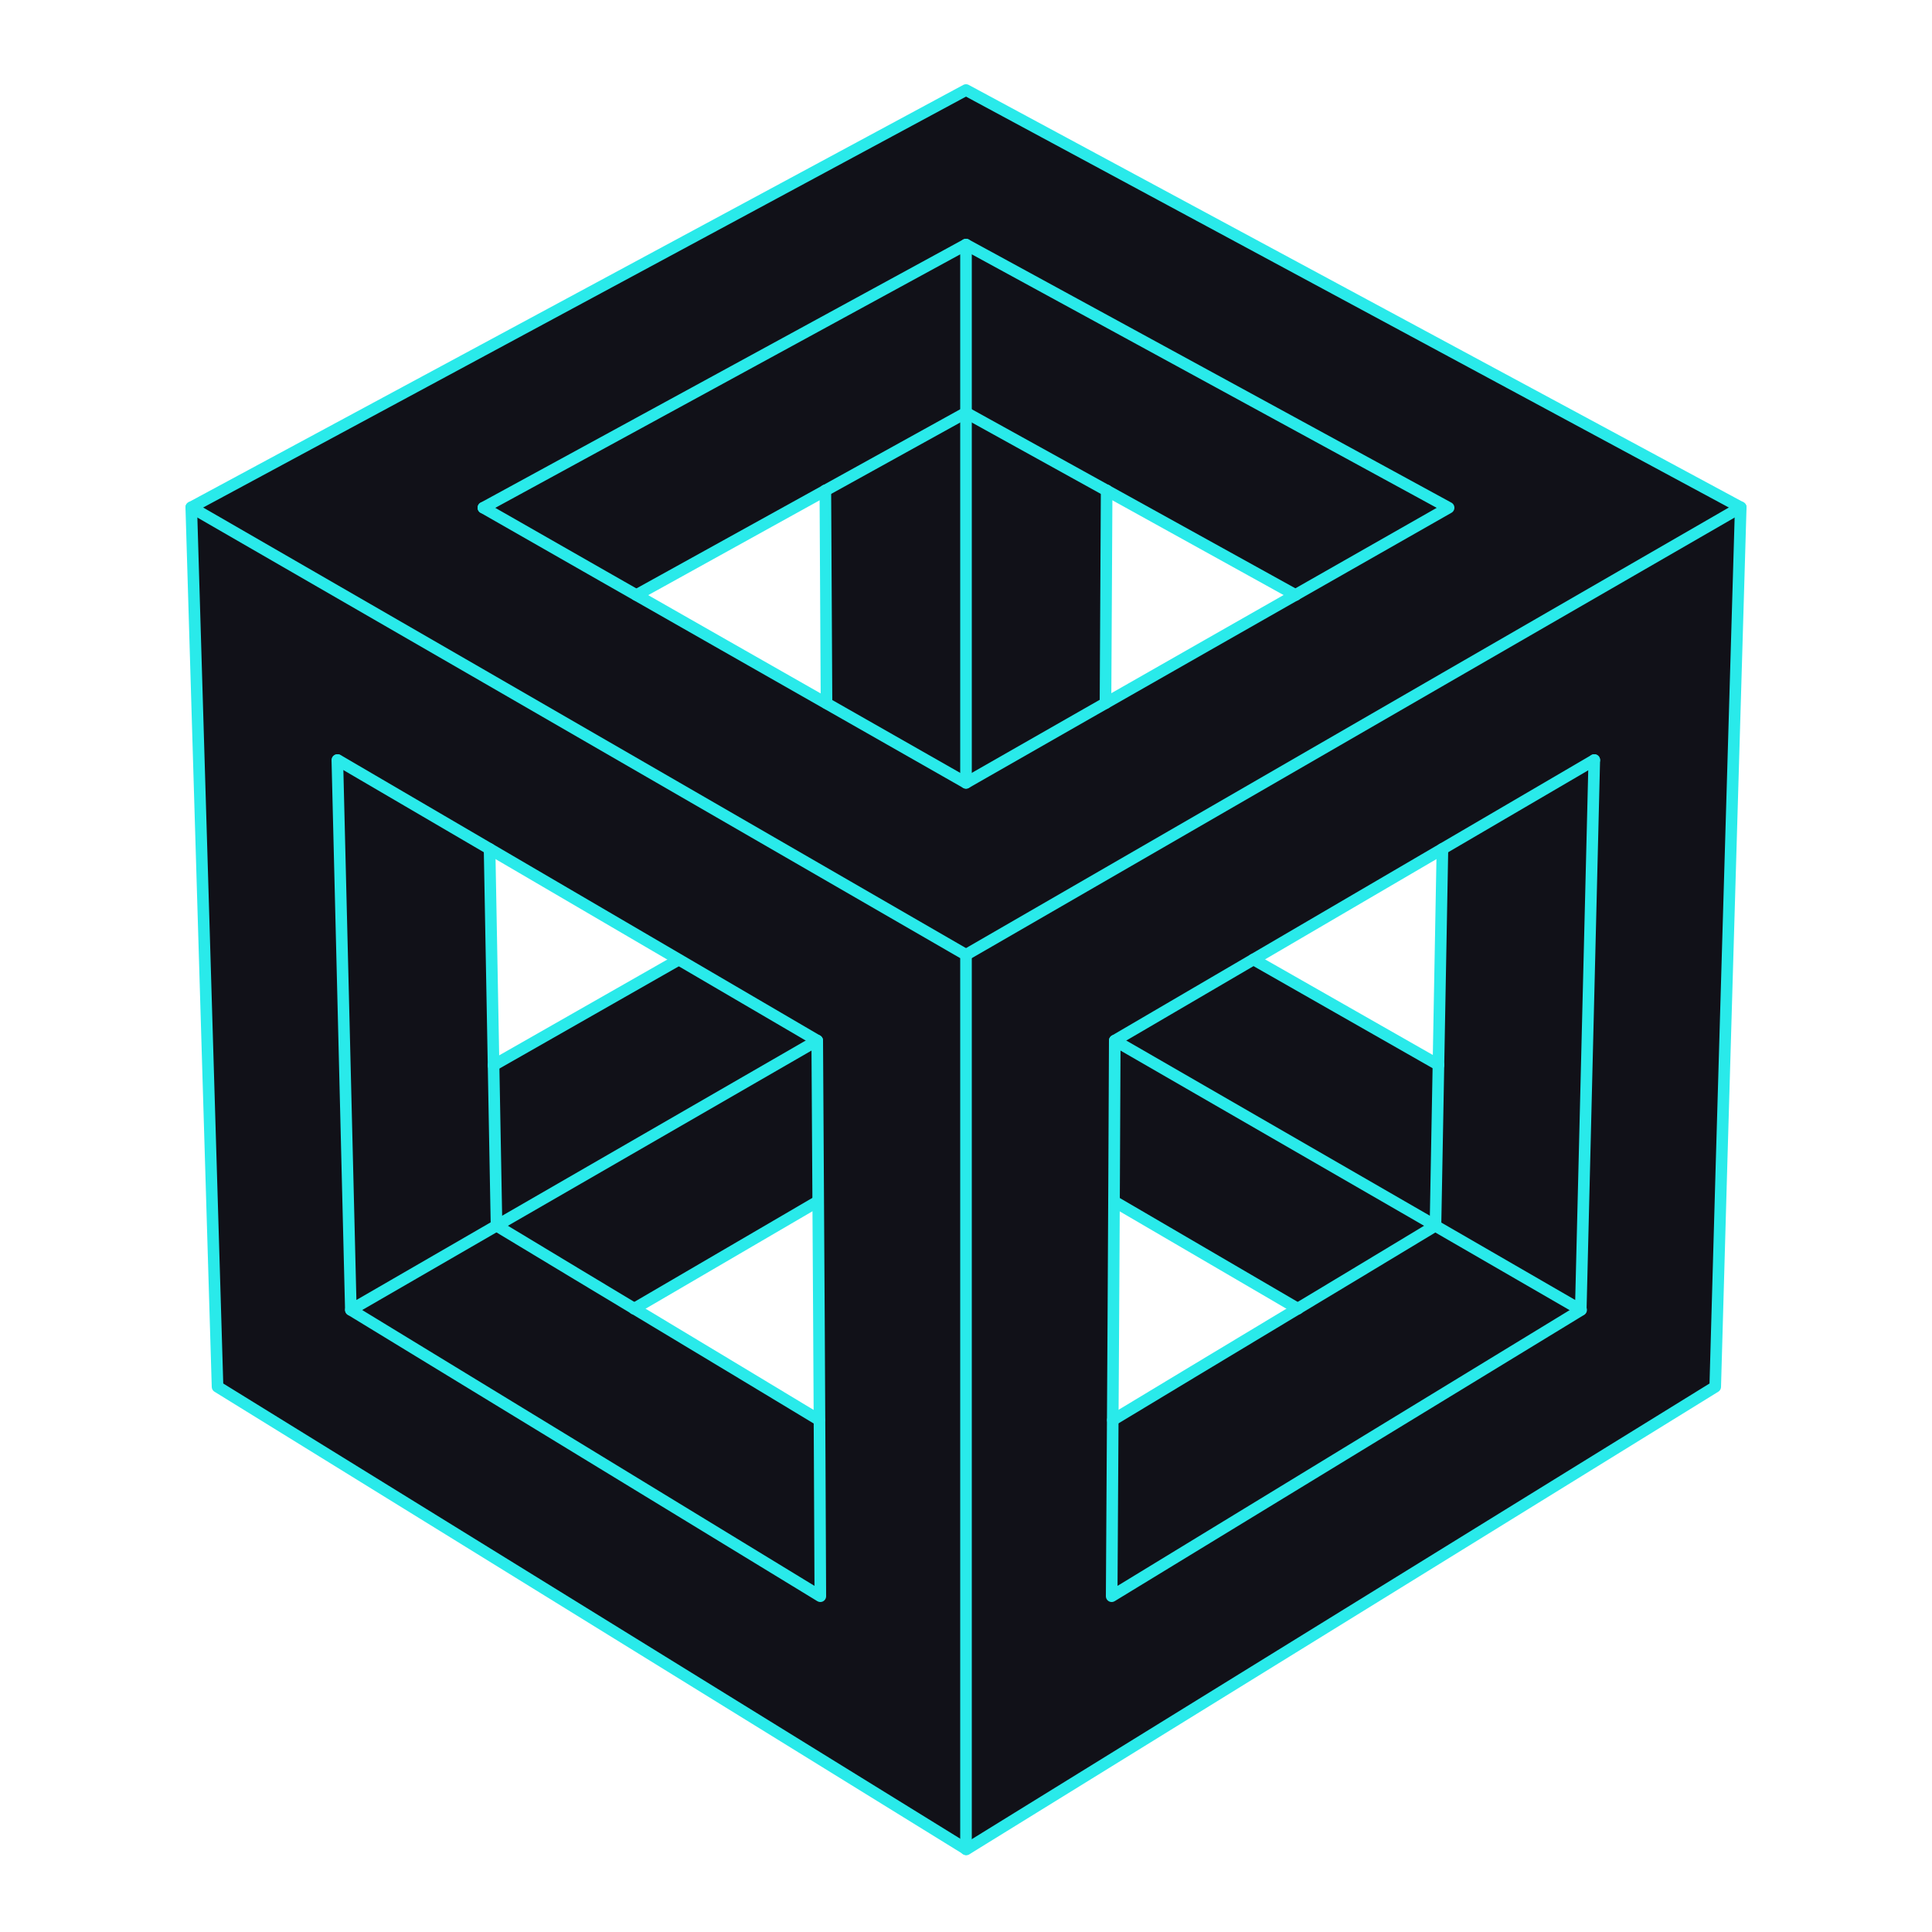
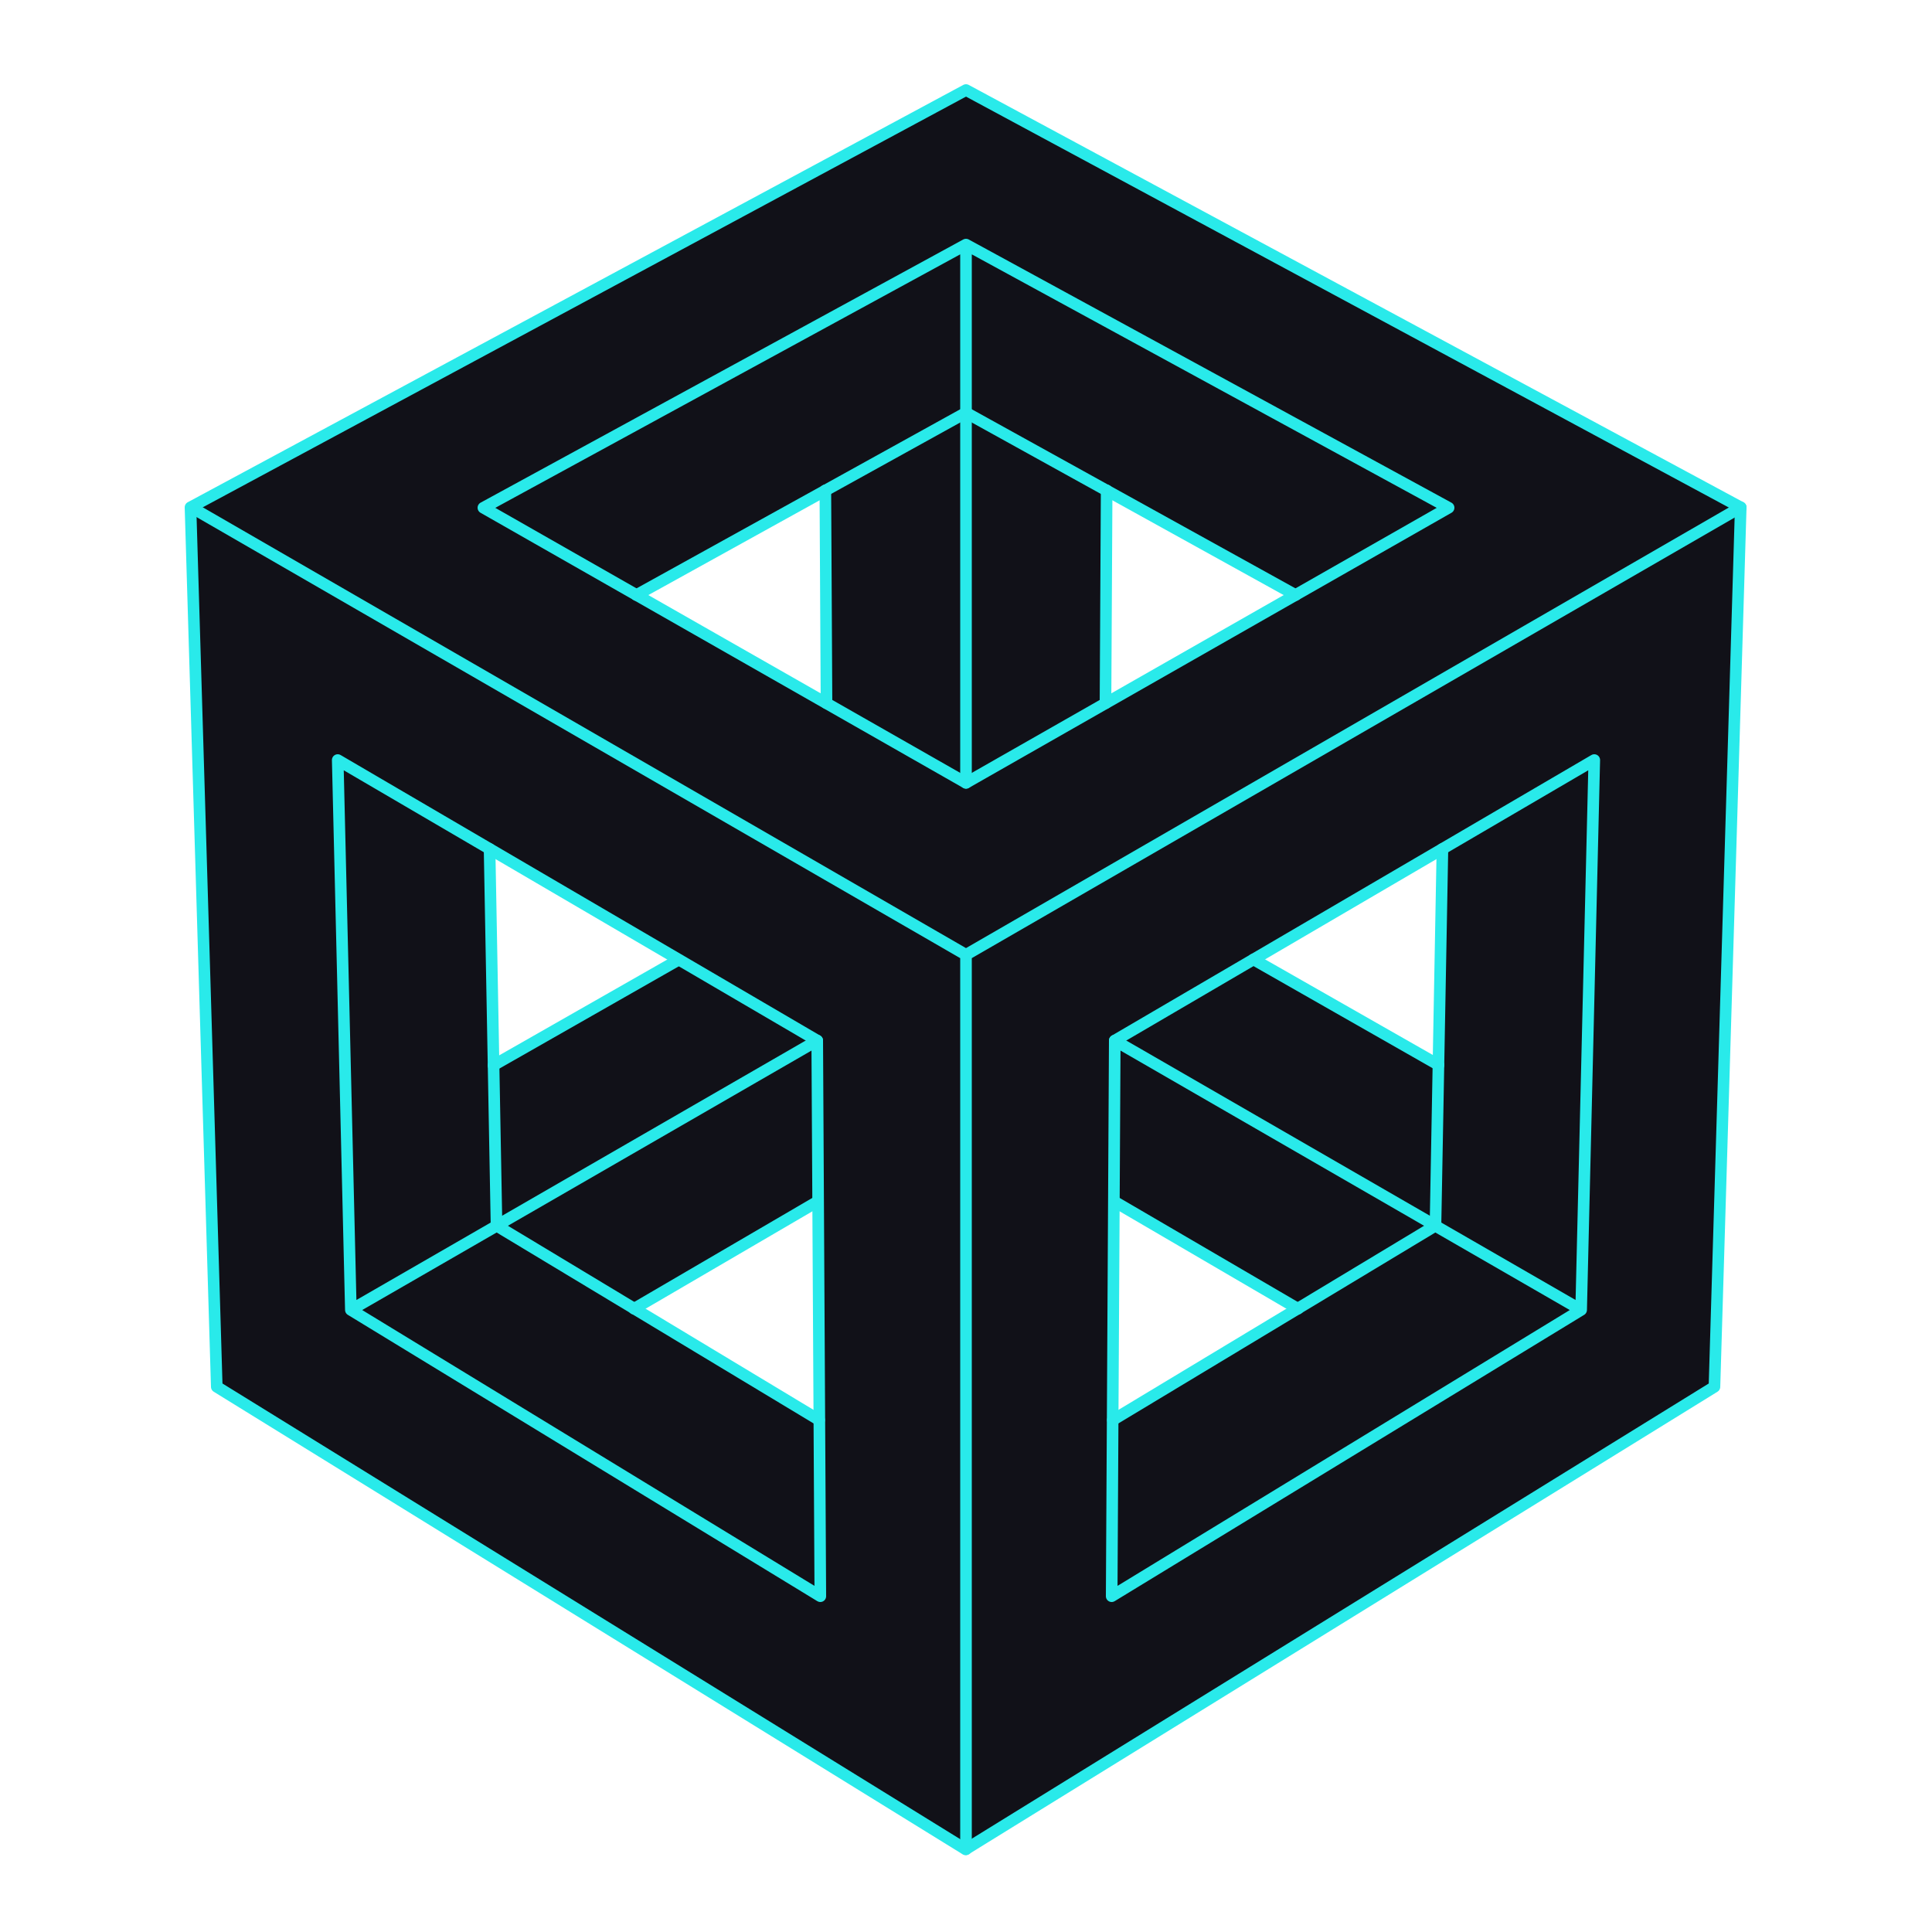
- <svg xmlns="http://www.w3.org/2000/svg" enable-background="new -613 39 500 500" viewBox="-613 39 500 500" width="200">
-   <path d="m-162.5 170.3-200.5-108-200.5 108 6.8 227.6 193.7 119.7 193.8-119.6zm-322.8 144.3-1-55.9 48.9 28.6zm84 35.3.3 56.6-47.9-28.8zm1.9-184 .3 55.1-49.2-28zm72.5 55.1.3-55.1 48.9 27.1zm1.9 185.5.3-56.6 47.6 27.8zm85.3-147.8-1 55.9-47.9-27.3z" fill="#111118" />
-   <g fill="none" stroke="#29eaea" stroke-linecap="round" stroke-linejoin="round" stroke-width="3">
-     <path d="m-203.8 378c-40.5 24.7-81 49.4-121.5 74.1.3-47.9.6-95.9.8-143.8 41.4-24.2 82.7-48.4 124.1-72.6" />
-     <path d="m-162.5 170.3c-66.8-36-133.7-72-200.5-108-66.8 36-133.7 72-200.5 108 2.3 75.9 4.5 151.8 6.8 227.6l193.8 119.7c64.6-39.9 129.2-79.8 193.8-119.7 2.1-75.8 4.4-151.7 6.6-227.6" />
-     <path d="m-363 102.3c41.6 22.7 83.3 45.4 124.9 68.1-41.6 23.7-83.3 47.4-124.9 71.2-41.6-23.7-83.3-47.4-124.9-71.2" />
-     <path d="m-162.5 170.3c-25.5 14.7-50.9 29.4-76.4 44.1-41.4 23.9-82.7 47.8-124.1 71.7" />
-     <path d="m-563.5 170.3c25.5 14.7 50.9 29.4 76.4 44.1 41.4 23.9 82.7 47.8 124.1 71.7v143.3 88.2" />
-     <path d="m-487.9 170.4c41.6-22.7 83.3-45.4 124.9-68.1v43.5" />
-     <path d="m-525.6 235.7c41.4 24.2 82.7 48.4 124.1 72.6.3 47.9.6 95.9.8 143.8-40.5-24.7-81-49.4-121.5-74.1" />
-     <path d="m-200.4 235.7c-1.2 47.4-2.3 94.8-3.5 142.3-12.6-7.3-25.1-14.5-37.7-21.8" />
-     <path d="m-484.5 356.2c-12.6 7.3-25.1 14.5-37.7 21.8-1.2-47.4-2.3-94.8-3.5-142.3" />
-     <path d="m-239.7 258.7c-.6 32.5-1.2 65-1.8 97.5-27.8 16.8-55.7 33.5-83.5 50.3" />
-     <path d="m-241.5 356.2c-27.7-16-55.3-31.9-83-47.9" />
-     <path d="m-448.3 193c28.4-15.7 56.9-31.5 85.3-47.2 28.4 15.7 56.9 31.5 85.3 47.2" />
-     <path d="m-401 406.5c-27.8-16.8-55.7-33.5-83.5-50.3-.6-32.5-1.2-65-1.8-97.5" />
-     <path d="m-399.4 165.9c.1 18.4.2 36.7.3 55.1" />
-     <path d="m-437.4 287.4c-16 9.1-31.9 18.2-47.9 27.3" />
-     <path d="m-448.9 377.7c15.9-9.3 31.7-18.5 47.6-27.8" />
-     <path d="m-401.5 308.3c-27.7 16-55.3 31.9-83 47.9" />
-     <path d="m-363 241.6c0-31.9 0-63.9 0-95.8" />
-     <path d="m-326.9 221c.1-18.4.2-36.7.3-55.1" />
-     <path d="m-324.7 349.9c15.9 9.3 31.7 18.5 47.6 27.8" />
-     <path d="m-240.7 314.6c-16-9.1-31.9-18.2-47.9-27.3" />
+ <svg xmlns="http://www.w3.org/2000/svg" viewBox="-250 -250 500 500">
+   <style>
+     .center path {fill:#111118;}
+     .edge path {fill:none;stroke:#29eaea;stroke-width:3;stroke-linecap:round;stroke-linejoin:round;}
+ </style>
+   <g class="center">
+     <path d="M0-226.7l200.5 108-6.8 227.6L-.1 228.6l-193.8-119.7-6.8-227.6zM85.3-96l-48.9-27.1-.3 55.1zm37 121.6l1-55.9L74.4-1.7zM38 117.5l47.9-28.8-47.6-27.8zM-85.9 88.7l47.9 28.8-.3-56.6zm-37.4-119l1 55.9 47.9-27.3zm86.9-92.8L-85.3-96l49.2 28z" />
+   </g>
+   <g class="edge">
+     <path d="M-85.9 88.7l47.6-27.8M38.3 60.9l47.6 27.8M-36.4-123.1l0.3 55.1M-74.4-1.6l-47.9 27.3M122.3 25.6l-47.9-27.3M36.1-68l0.3-55.1" />
+     <path d="M0-47.4v-95.8M121.5 67.2l-83-47.9M-121.5 67.2l83-47.9" />
+     <path d="M-85.3-96l85.3-47.2 85.3 47.2M123.3-30.3l-1.8 97.5-83.5 50.3M-38 117.5l-83.5-50.3-1.8-97.5" />
+     <path d="M0-186.7l124.9 68.1-124.9 71.2-124.9-71.2zv43.5M159.2 89l-121.5 74.1 0.8-143.8 124.1-72.6zl-37.8-21.8M-159.2 89l-3.4-142.3 124.1 72.6 0.8 143.8zl37.8-21.8" />
+     <path d="M200.5-118.7L0-2.9M-200.5-118.7L0-2.9M0 228.6V-2.9" />
+     <path d="M0-226.7l200.5 108-6.8 227.6-193.8 119.7-193.8-119.7-6.8-227.6z" />
  </g>
</svg>
